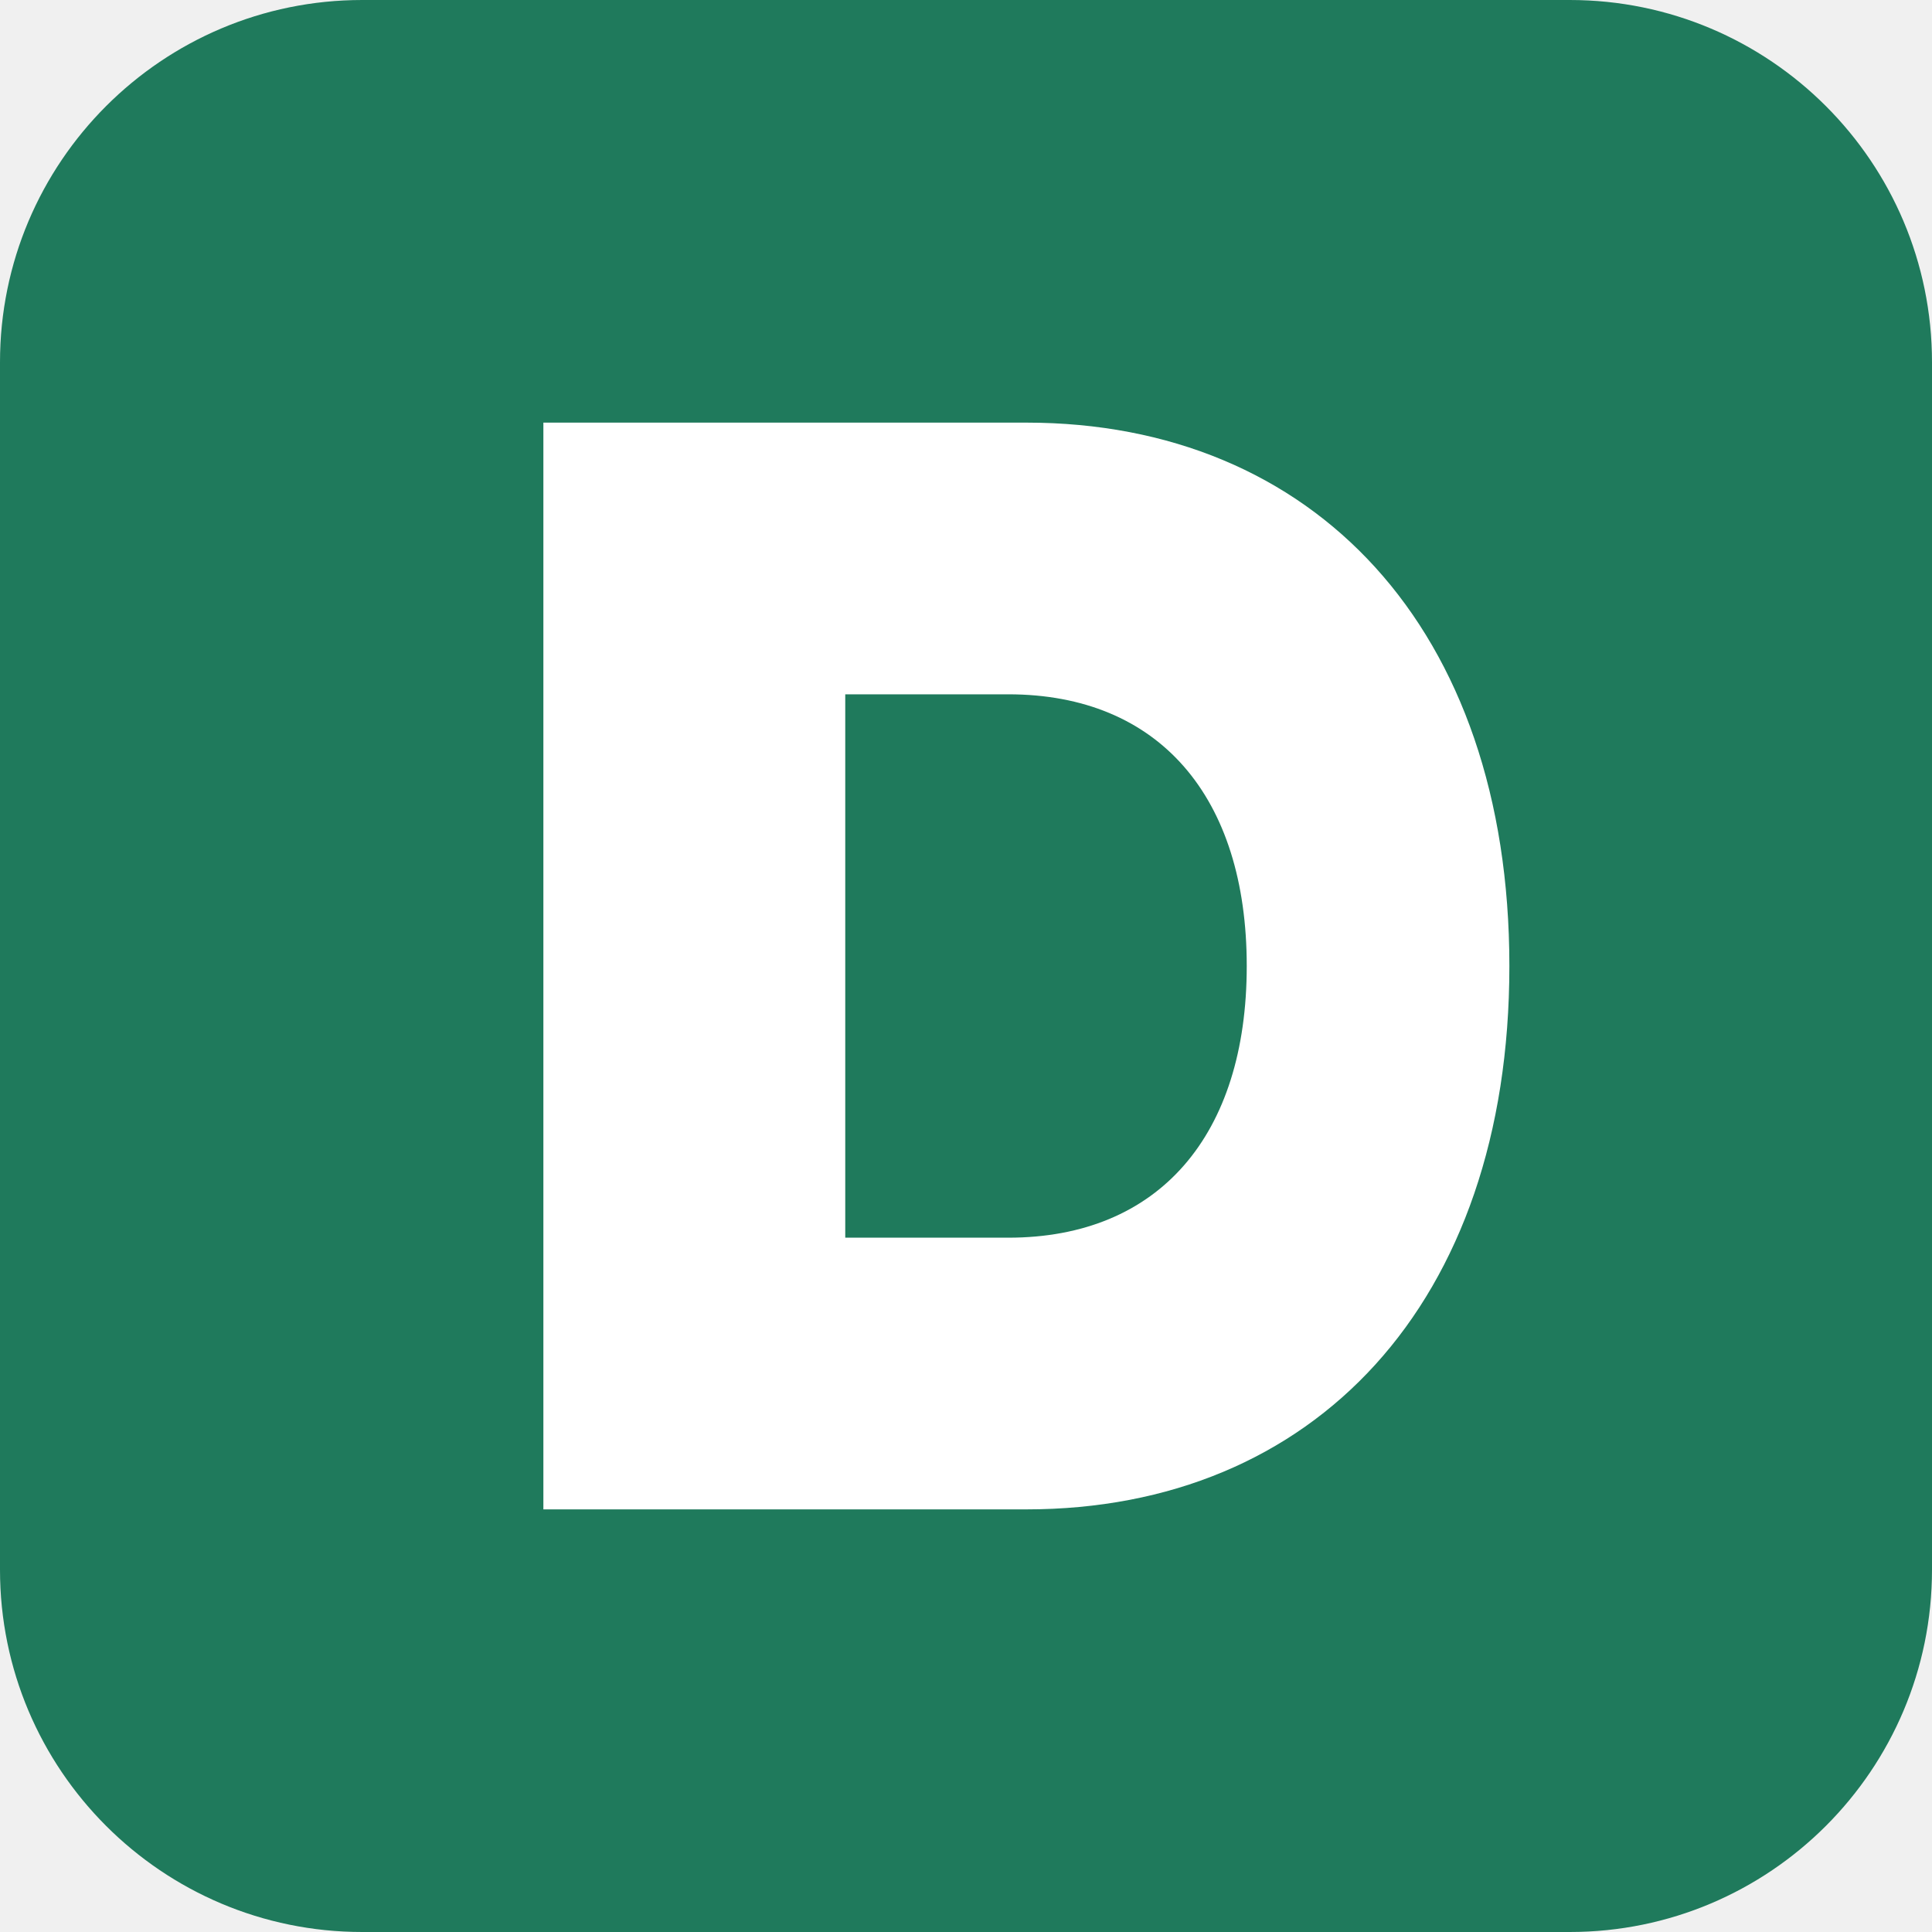
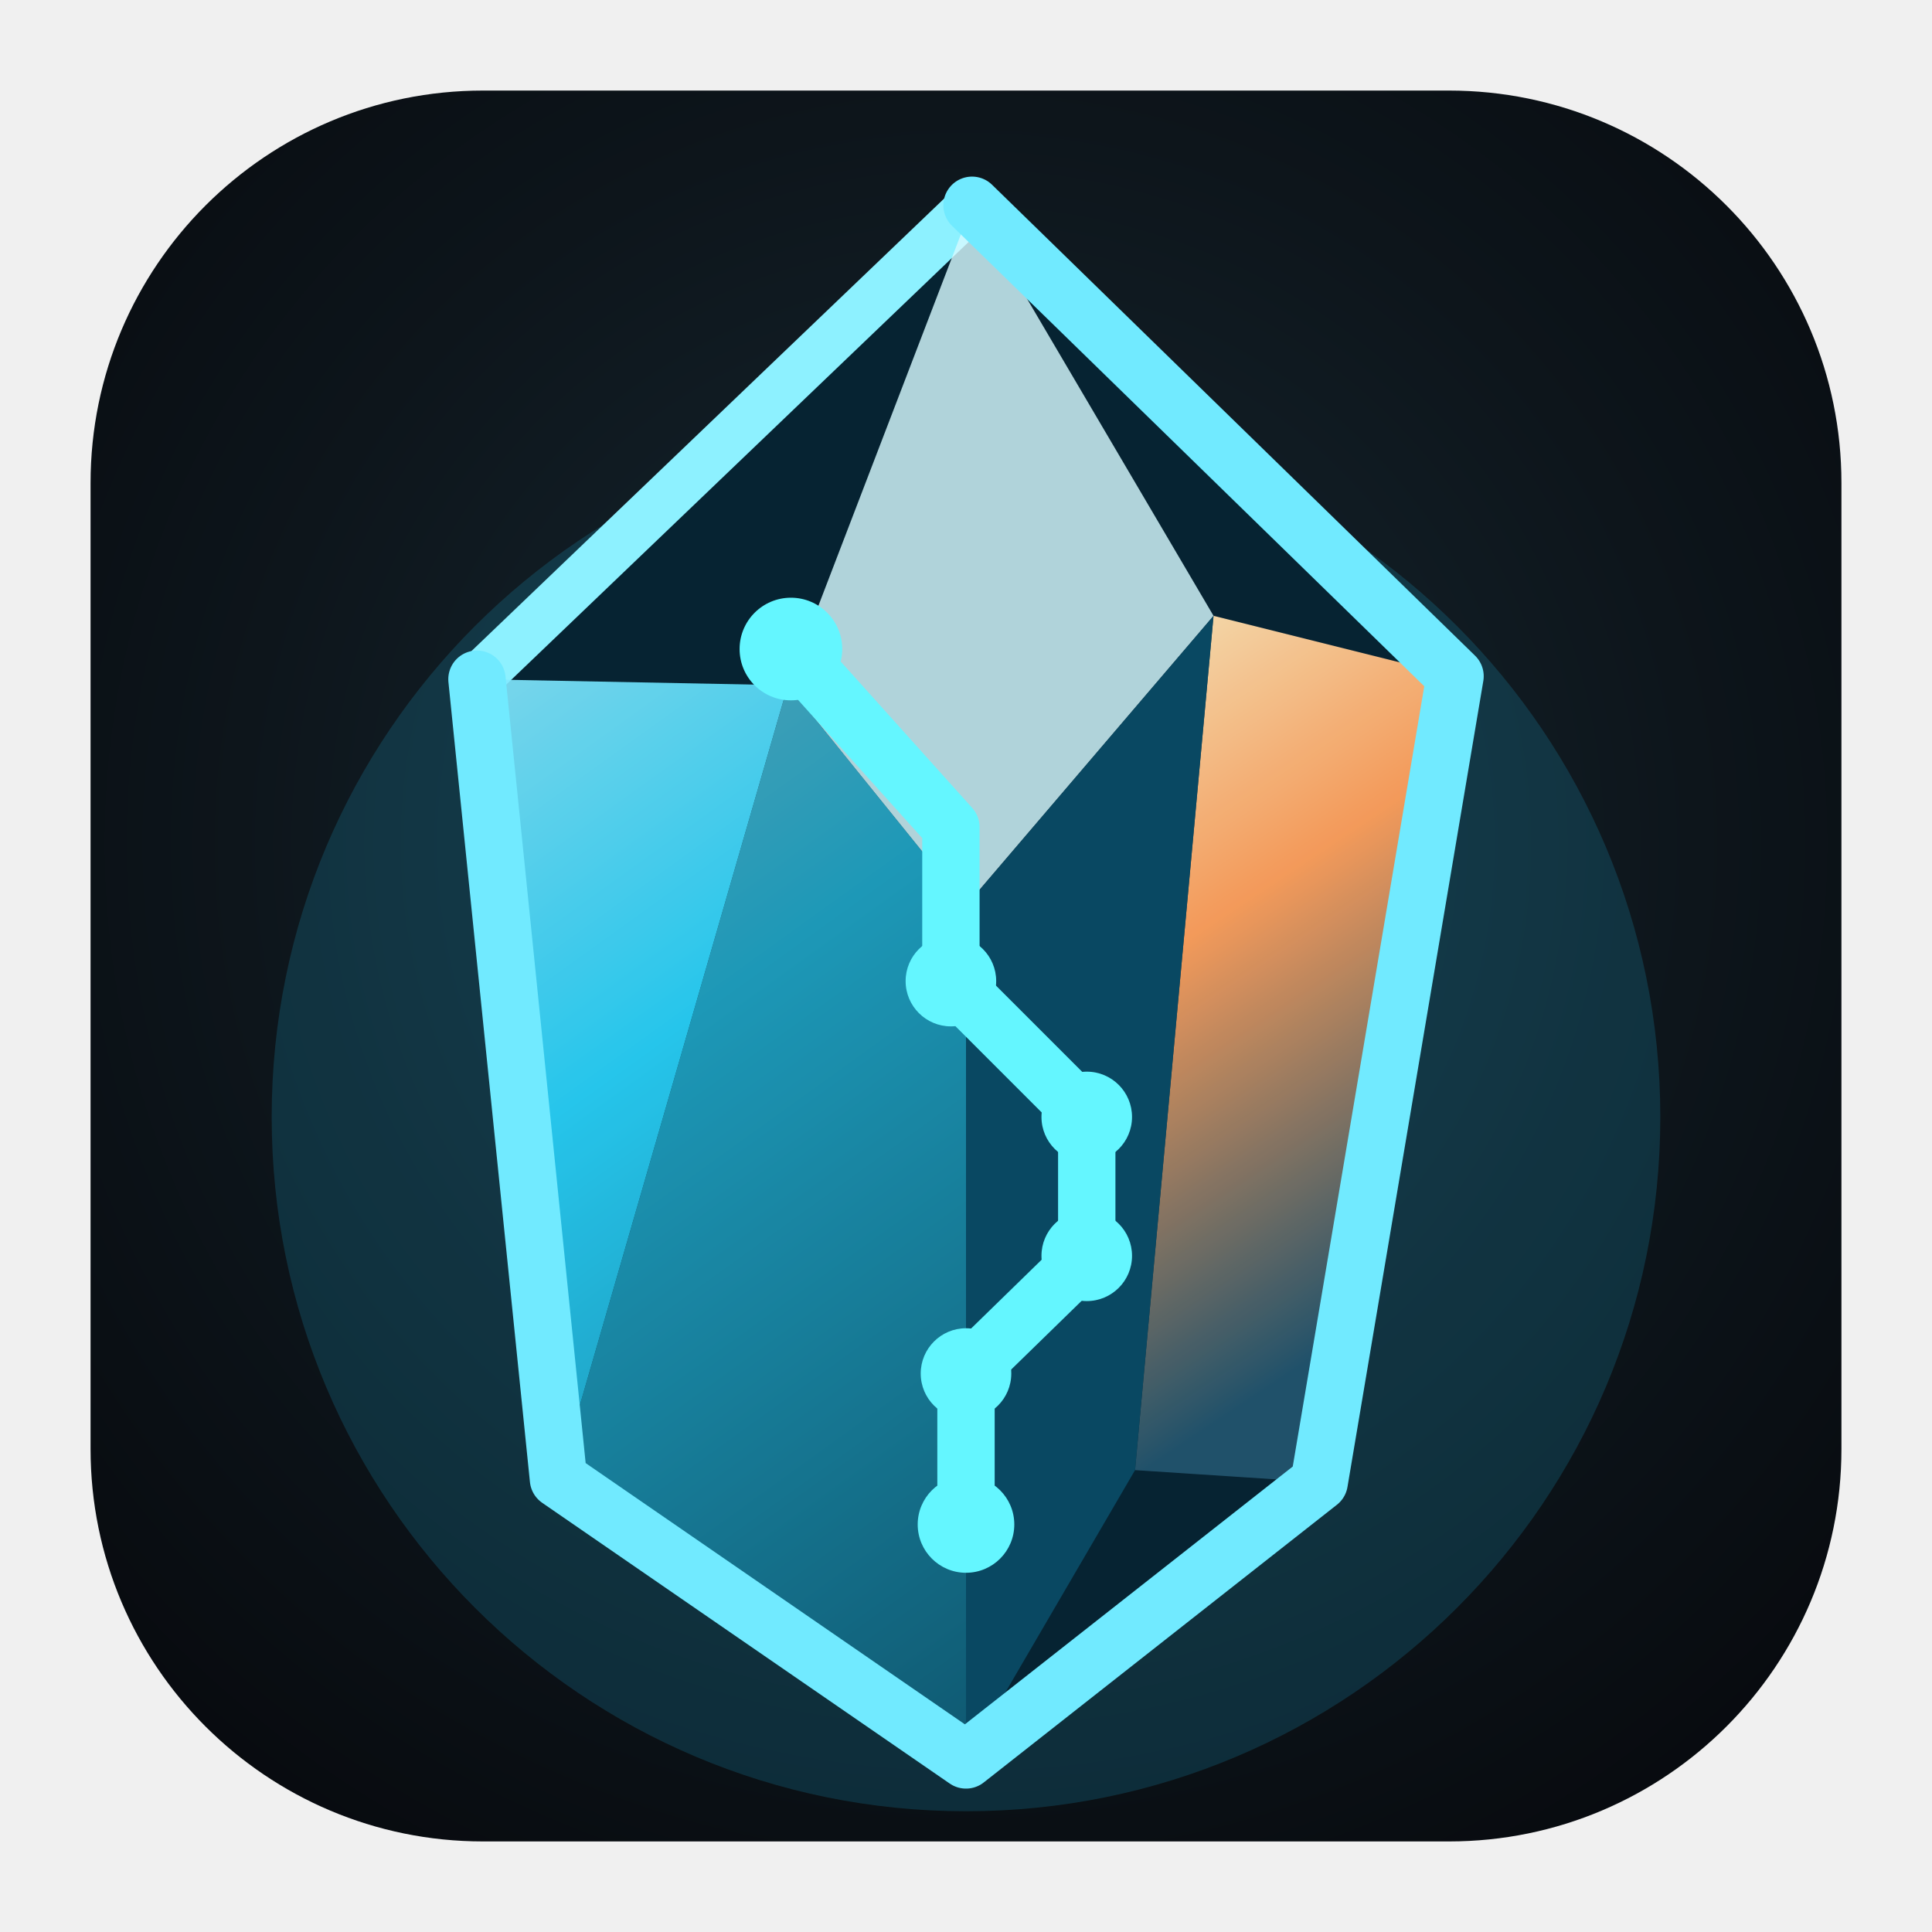
<svg xmlns="http://www.w3.org/2000/svg" viewBox="0 0 64 64">
-   <rect width="64" height="64" rx="12" fill="#1f7a5c" />
-   <path fill="#fff" d="M18 14h16c9.5 0 16 6.8 16 18s-6.5 18-16 18H18V14Zm10 9v18h5.4c5 0 7.9-3.4 7.9-9s-2.9-9-7.9-9H28Z" />
+   <defs>
+     <radialGradient id="bg" cx="50%" cy="43%" r="72%">
+       <stop offset="0%" stop-color="#172933" />
+       <stop offset="58%" stop-color="#0d151b" />
+       <stop offset="100%" stop-color="#07090d" />
+     </radialGradient>
+     <linearGradient id="ore" x1="15" y1="9" x2="51" y2="59" gradientUnits="userSpaceOnUse">
+       <stop stop-color="#d7fbff" />
+       <stop offset="0.4" stop-color="#29d7ff" />
+       <stop offset="1" stop-color="#0b4962" />
+     </linearGradient>
+     <linearGradient id="warm" x1="40" y1="17" x2="54" y2="38" gradientUnits="userSpaceOnUse">
+       <stop stop-color="#fff2c7" />
+       <stop offset="0.45" stop-color="#ff9f5c" />
+       <stop offset="1" stop-color="#22536d" />
+     </linearGradient>
+   </defs>
+   <rect x="3" y="3" width="58" height="58" rx="13" fill="url(#bg)" />
+   <circle cx="32" cy="37" r="23" fill="#22cfff" opacity="0.16" />
+   <path d="M32.2 6.8 48.2 22.4 43.7 49.1 32 58.3 18.5 49 15.8 22.5Z" fill="#062332" stroke="#8df1ff" stroke-width="1.6" stroke-linejoin="round" />
+   <path d="M32.2 6.8 26.1 22.7 32 30 40.2 20.4Z" fill="#d6faff" opacity="0.82" />
+   <path d="M15.8 22.5 26.1 22.7 18.5 49Z" fill="url(#ore)" opacity="0.9" />
+   <path d="M26.1 22.7 32 30 32 58.3 18.5 49Z" fill="url(#ore)" opacity="0.65" />
+   <path d="M40.2 20.4 48.2 22.4 43.7 49.1 37.6 48.7Z" fill="url(#warm)" opacity="0.95" />
+   <path d="M32 30 40.2 20.4 37.6 48.7 32 58.3Z" fill="#0a506c" opacity="0.82" />
+   <path d="M15.8 22.5 18.5 49 32 58.3 43.7 49.1 48.2 22.4 32.2 6.8" fill="none" stroke="#71eaff" stroke-width="1.9" stroke-linecap="round" stroke-linejoin="round" />
+   <path d="M26.2 21.5 31.5 27.4 31.5 32.5 36 37 36 41.6 32 45.5 32 50.5" fill="none" stroke="#64f6ff" stroke-width="1.9" stroke-linecap="round" stroke-linejoin="round" />
+   <g fill="#64f6ff">
+     <circle cx="26.2" cy="21.5" r="1.7" />
+     <circle cx="31.5" cy="32.5" r="1.5" />
+     <circle cx="36" cy="37" r="1.5" />
+     <circle cx="36" cy="41.6" r="1.5" />
+     <circle cx="32" cy="45.5" r="1.5" />
+     <circle cx="32" cy="50.5" r="1.6" />
+   </g>
</svg>
